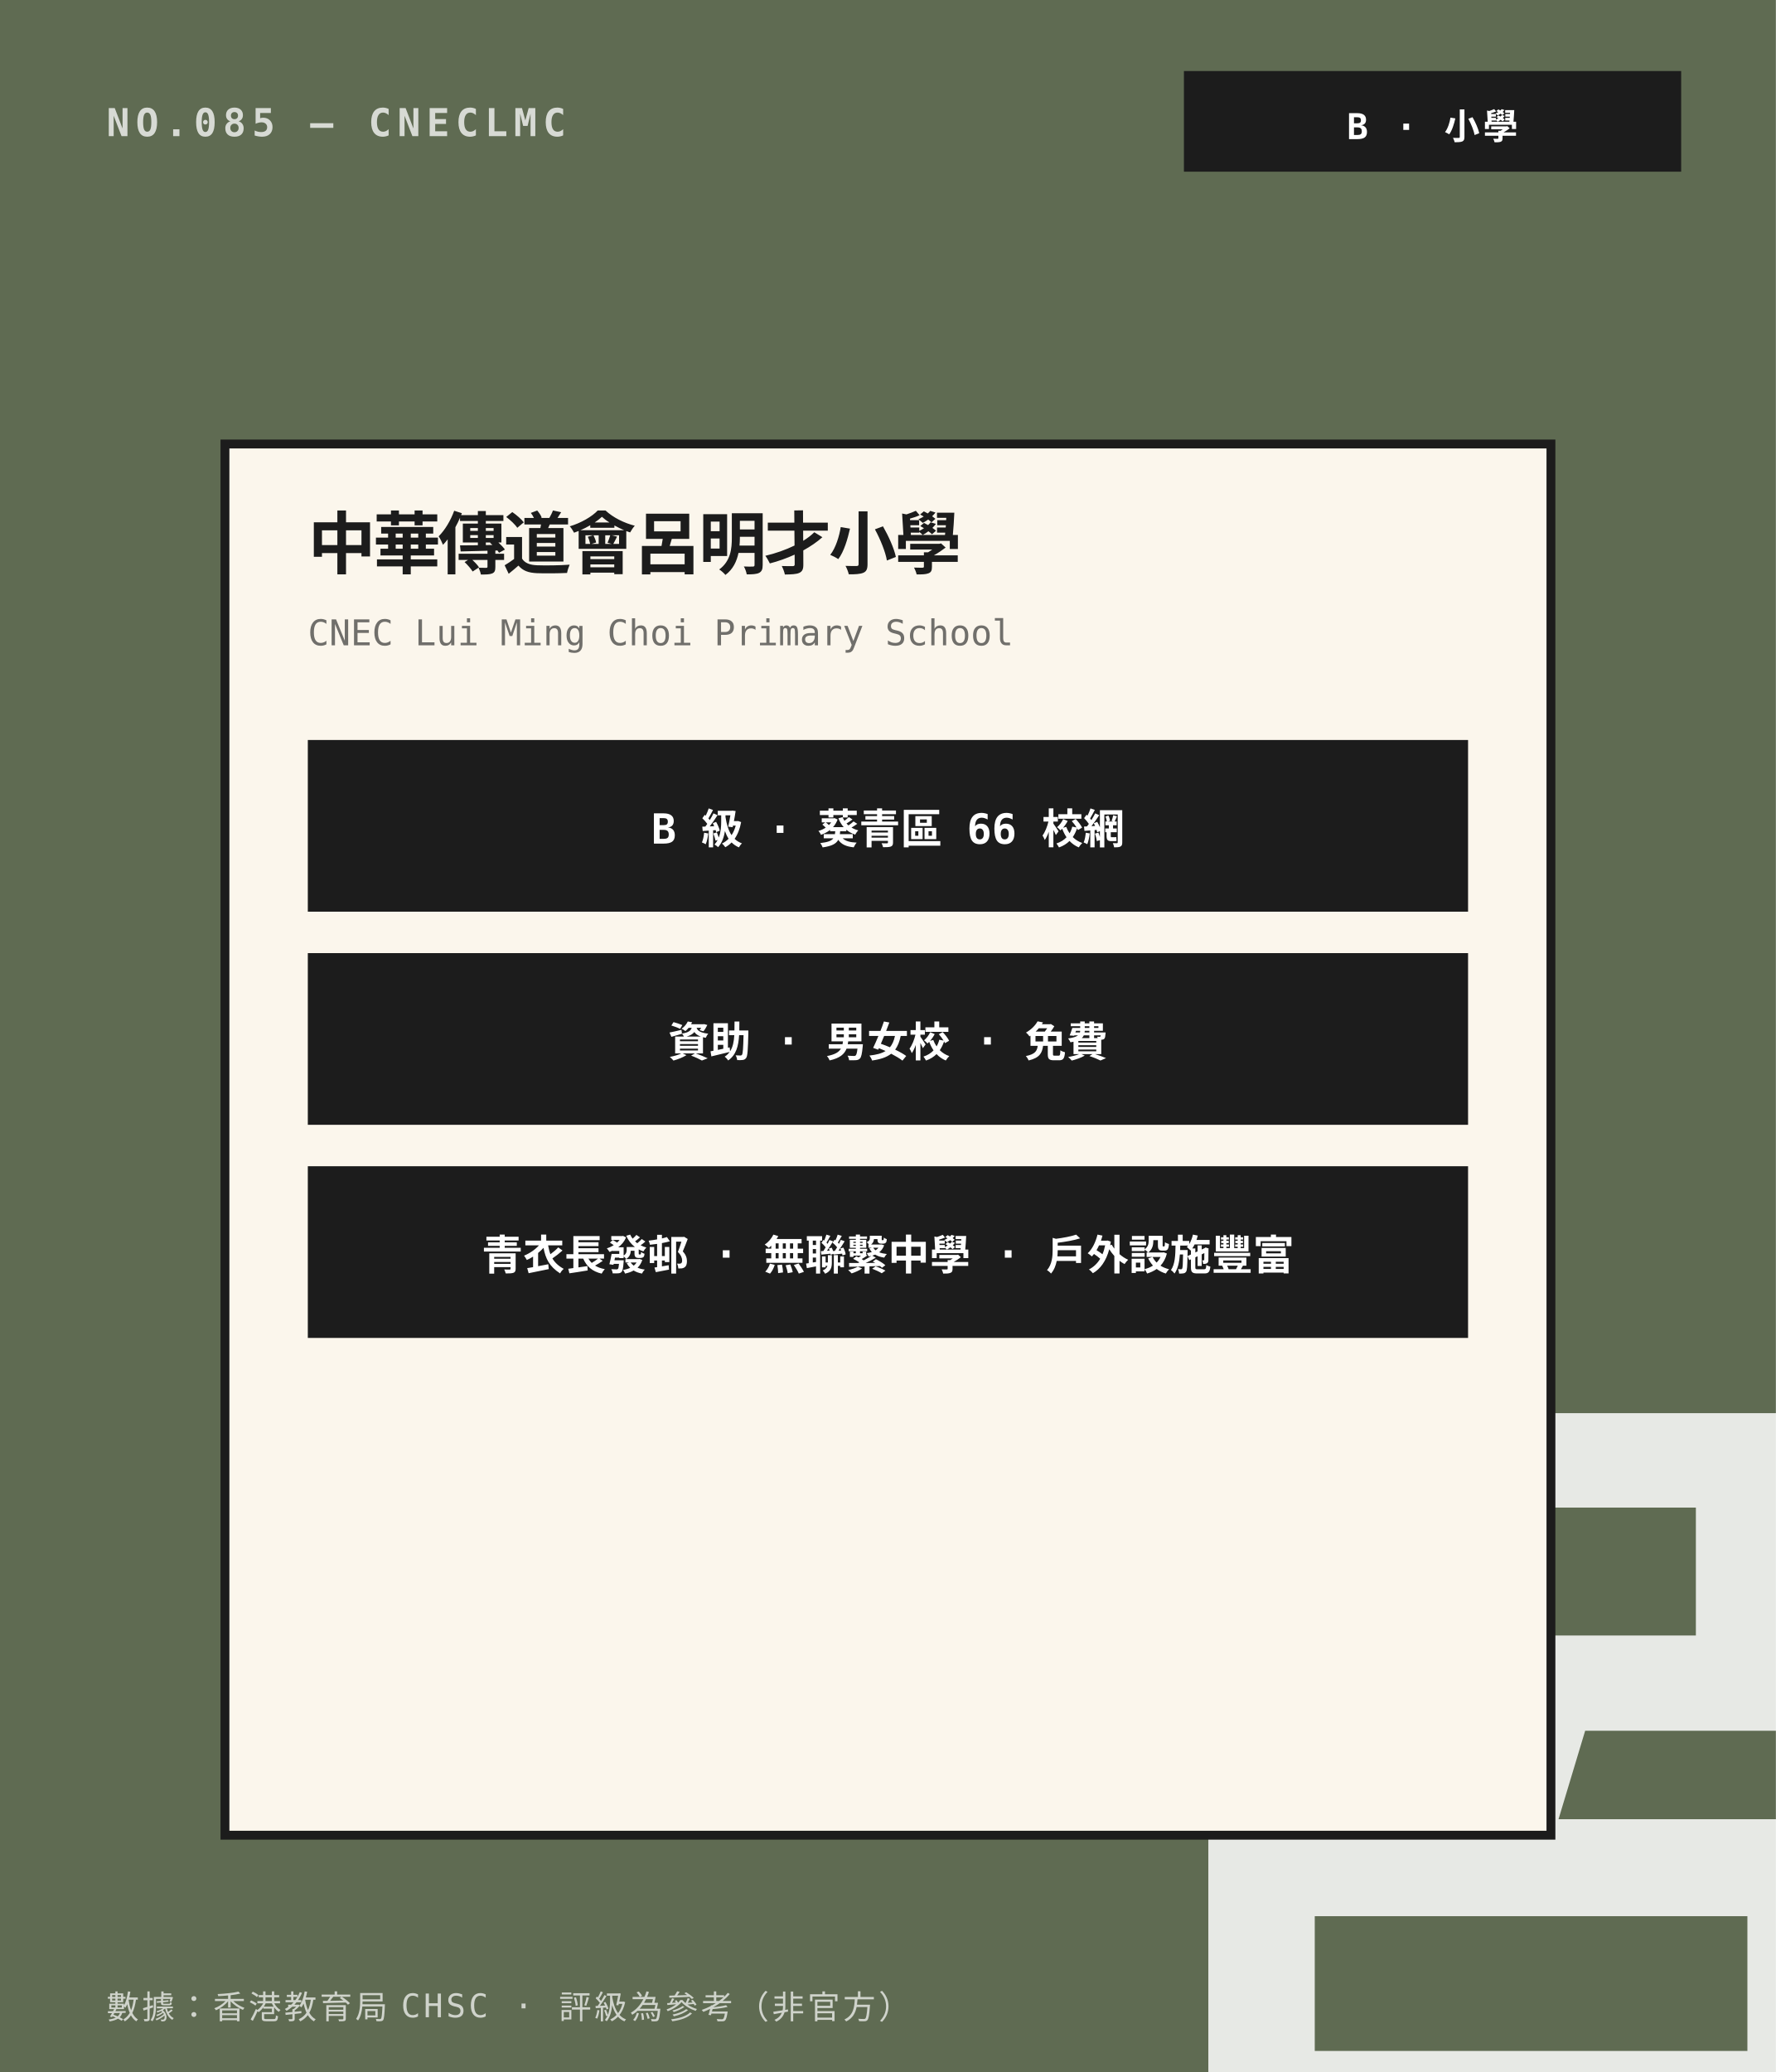
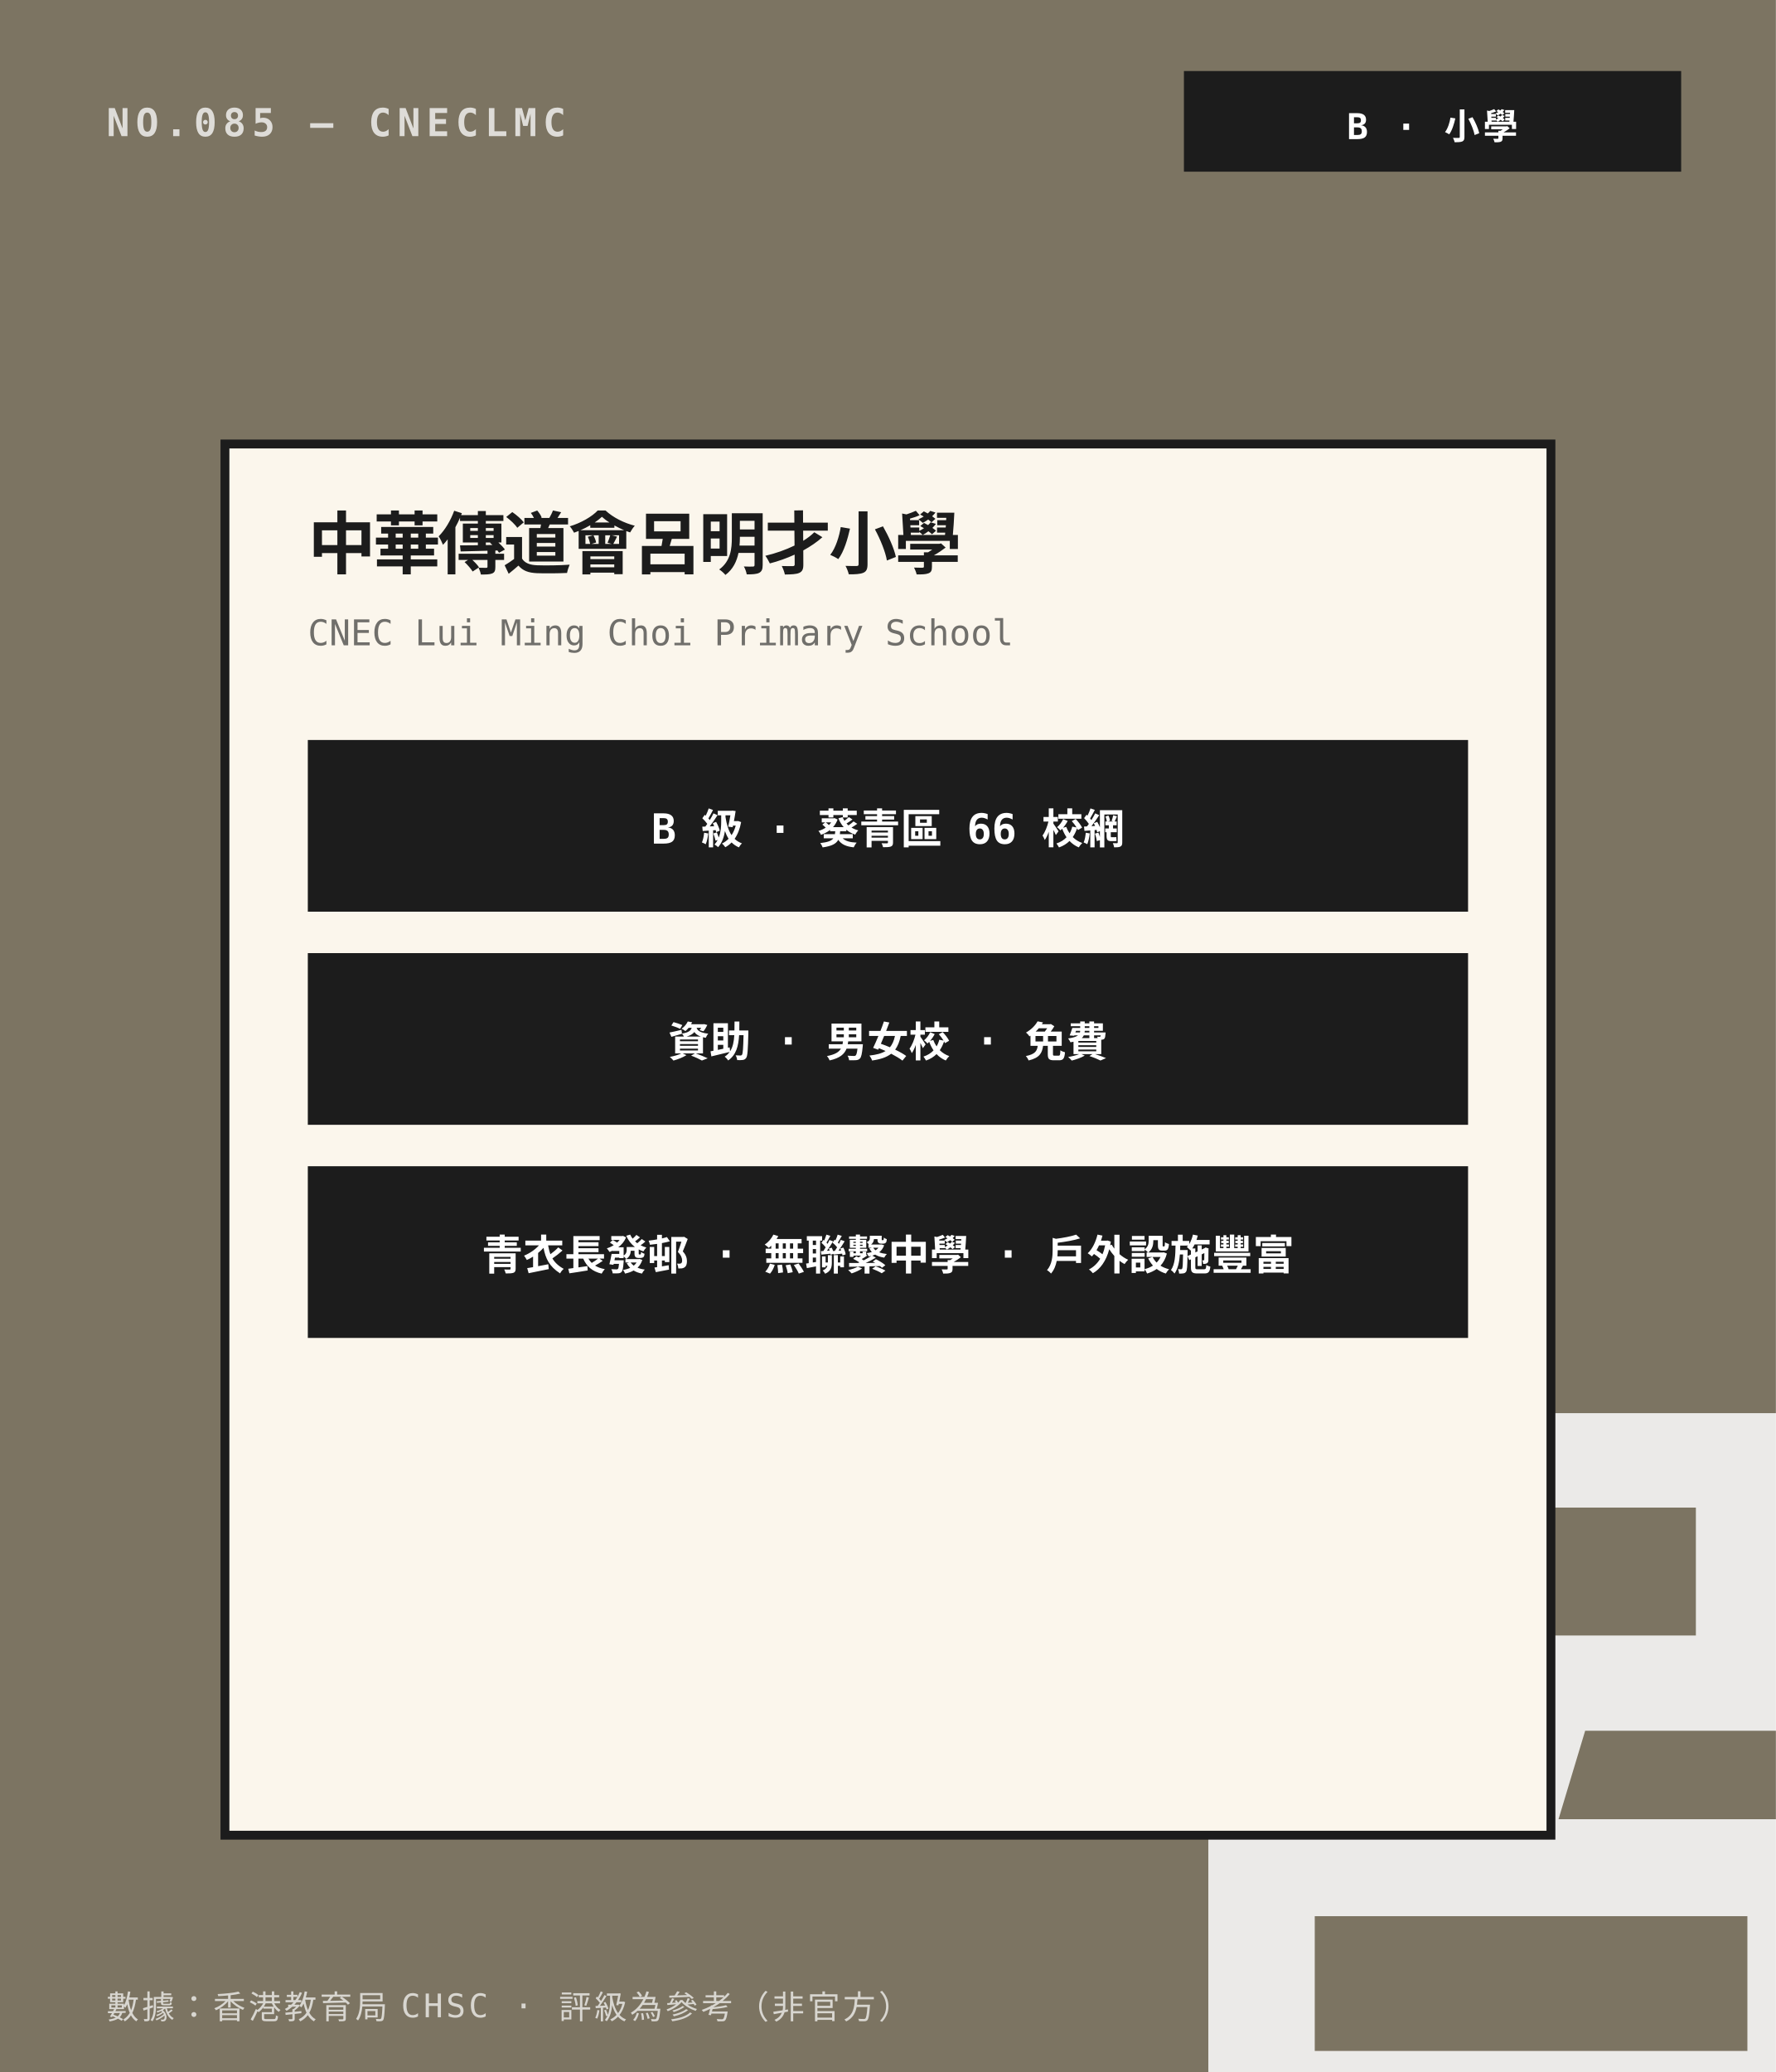
<svg xmlns="http://www.w3.org/2000/svg" width="600" height="700" viewBox="0 0 600 700">
-   <rect width="600" height="700" fill="#5F6B52" />
+   <rect width="600" height="700" fill="#7C7462" />
  <rect x="400" y="24" width="168" height="34" fill="#1C1C1C" />
  <text x="484" y="47" text-anchor="middle" font-family="ui-monospace, Menlo, monospace" font-size="12" font-weight="800" fill="#FFFFFF" letter-spacing="1">B · 小學</text>
  <text x="372" y="710" font-family="Georgia, 'Times New Roman', serif" font-size="290" font-weight="800" fill="rgba(255,255,255,.85)" letter-spacing="-16">呂</text>
  <text x="36" y="46" font-family="ui-monospace, Menlo, monospace" font-size="13" font-weight="600" fill="rgba(255,255,255,.75)" letter-spacing="2">NO.085 — CNECLMC</text>
  <rect x="76" y="150" width="448" height="470" fill="#FBF6EC" stroke="#1C1C1C" stroke-width="3" />
  <text x="104" y="192" font-family="Georgia, 'Times New Roman', serif" font-size="23" font-weight="800" fill="#1C1C1C" letter-spacing="-1">中華傳道會呂明才小學</text>
  <text x="104" y="218" font-family="ui-monospace, Menlo, monospace" font-size="12" fill="rgba(28,28,28,.62)">CNEC Lui Ming Choi Primary School</text>
  <rect x="104" y="250" width="392" height="58" fill="#1C1C1C" />
  <text x="300" y="285" text-anchor="middle" font-family="ui-monospace, Menlo, monospace" font-size="14" font-weight="800" fill="#FFFFFF">B 級 · 葵青區 66 校網</text>
  <rect x="104" y="322" width="392" height="58" fill="#1C1C1C" />
  <text x="300" y="357" text-anchor="middle" font-family="ui-monospace, Menlo, monospace" font-size="14" font-weight="800" fill="#FFFFFF">資助 · 男女校 · 免費</text>
  <rect x="104" y="394" width="392" height="58" fill="#1C1C1C" />
  <text x="300" y="429" text-anchor="middle" font-family="ui-monospace, Menlo, monospace" font-size="14" font-weight="800" fill="#FFFFFF">青衣長發邨 · 無聯繫中學 · 戶外設施豐富</text>
  <text x="36" y="682" font-family="ui-monospace, Menlo, monospace" font-size="11" fill="rgba(255,255,255,.7)" letter-spacing="1">數據：香港教育局 CHSC · 評級為參考（非官方）</text>
</svg>
